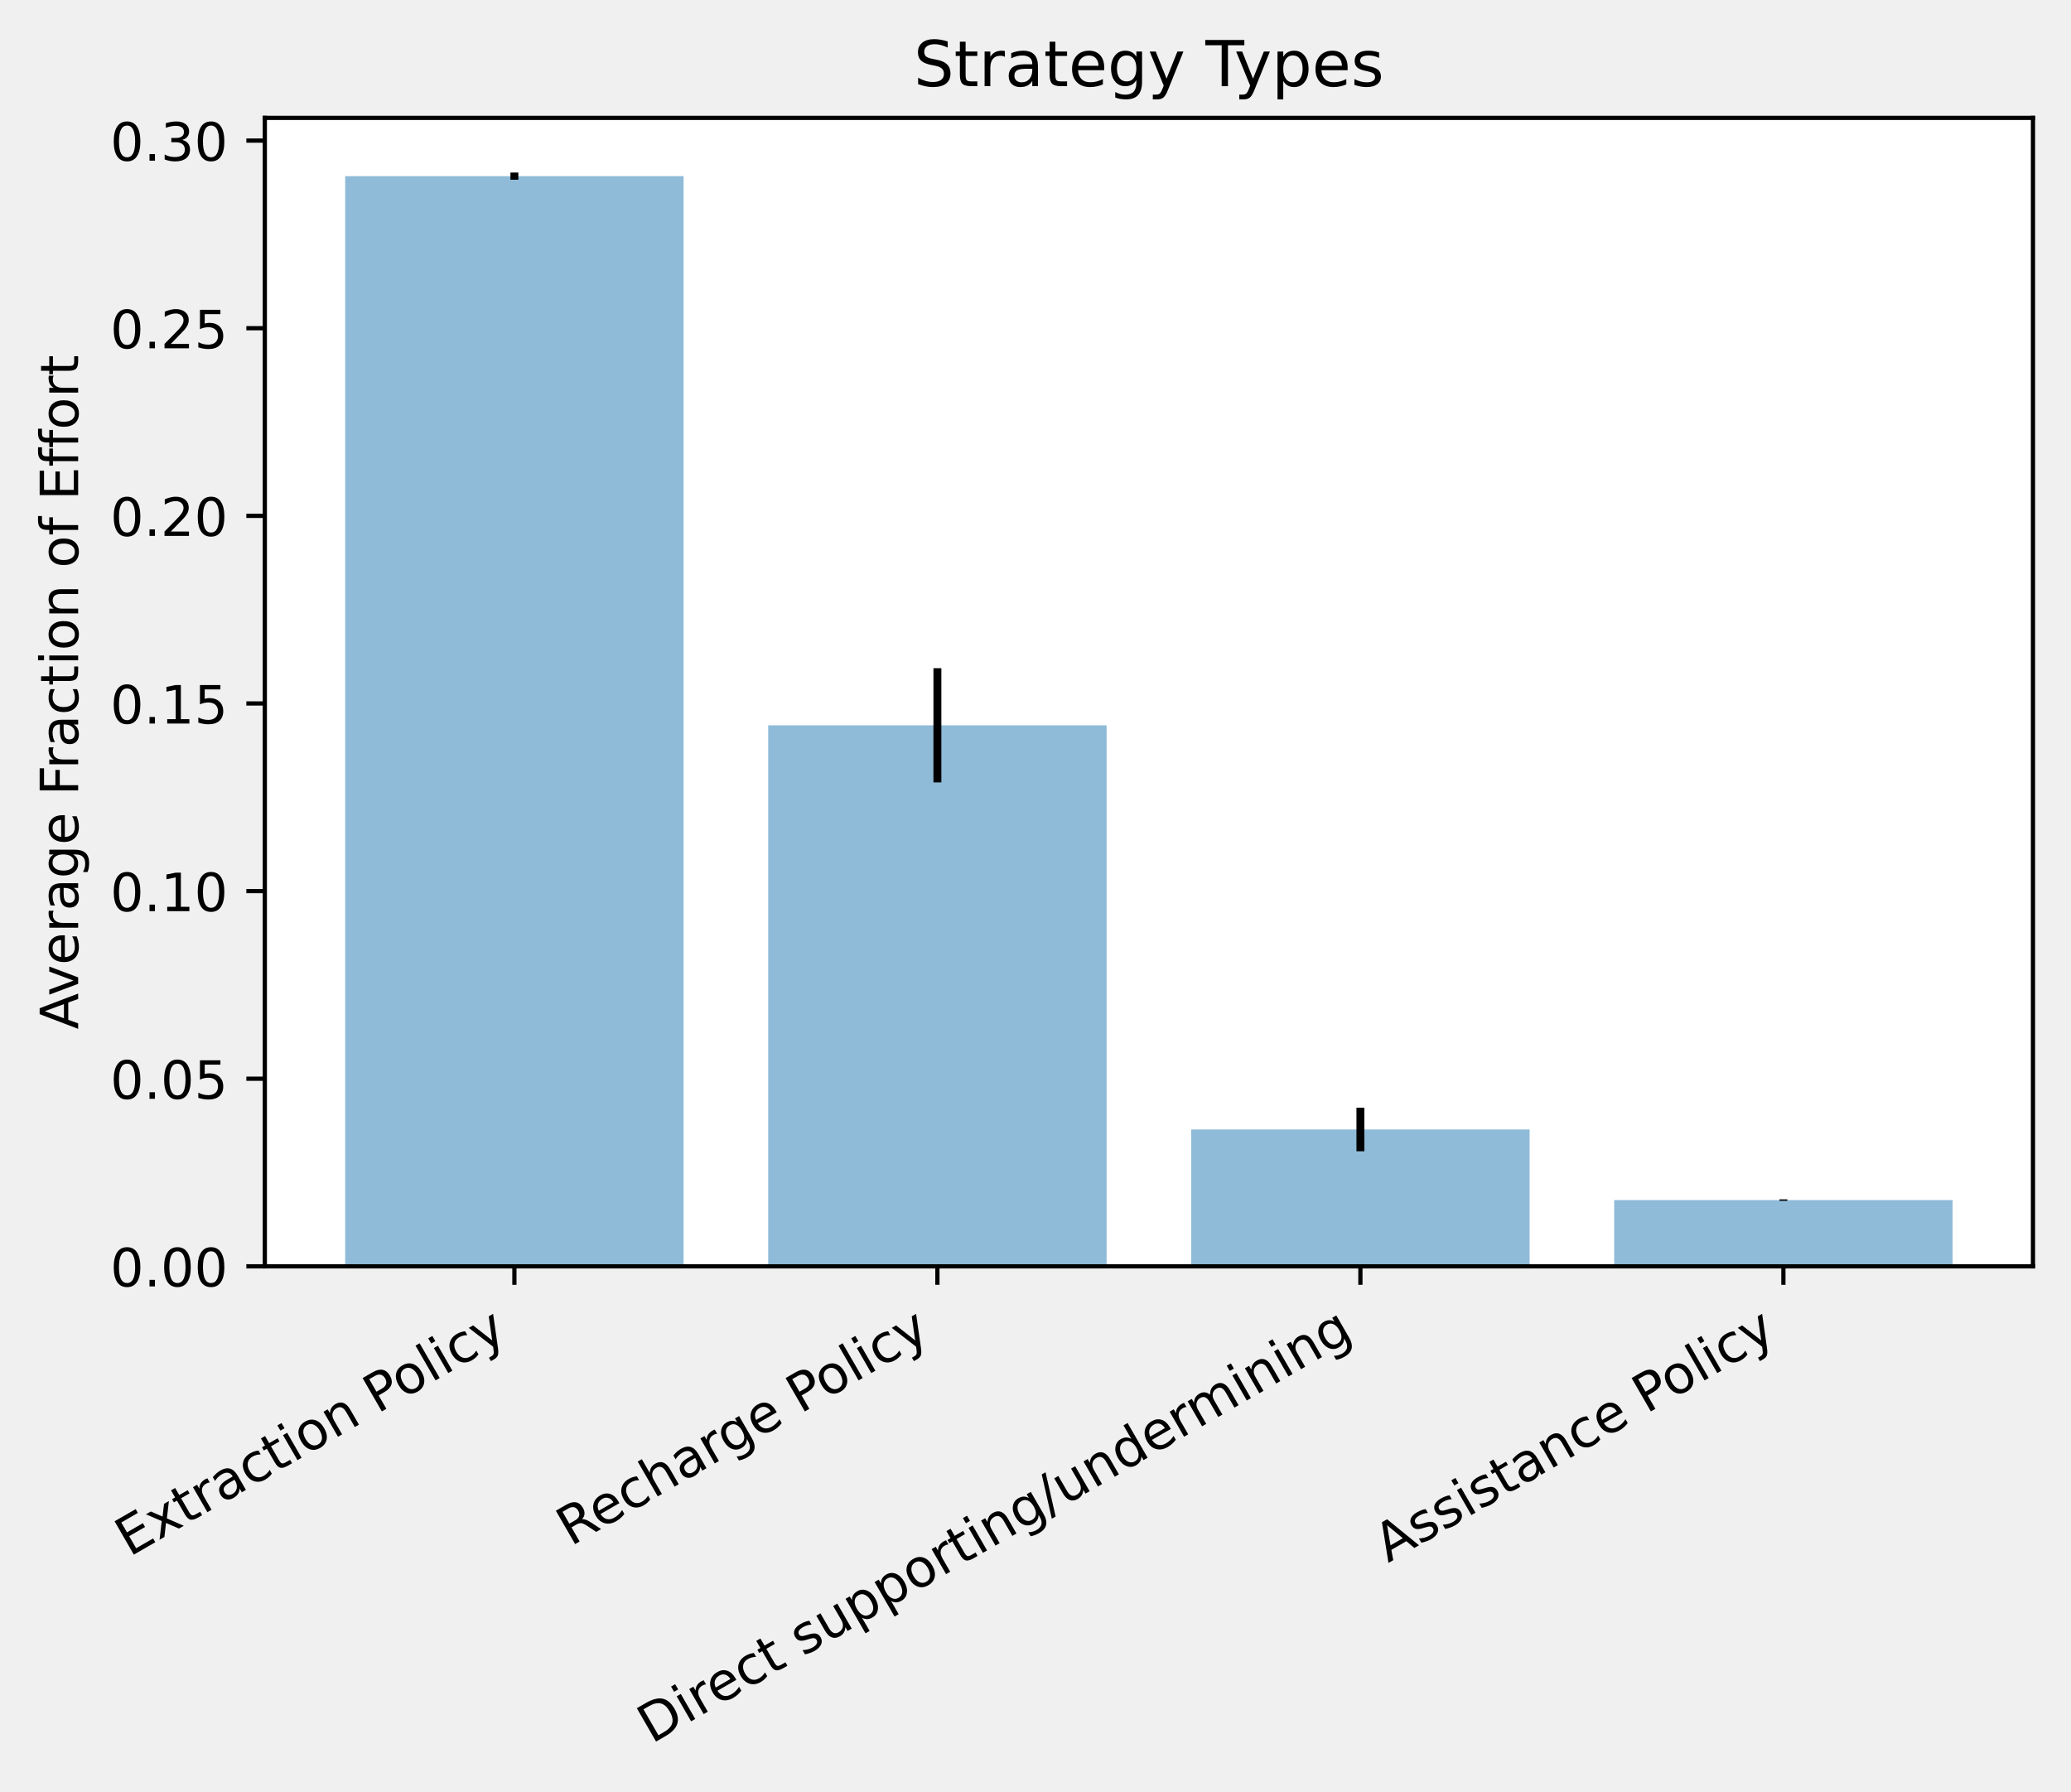
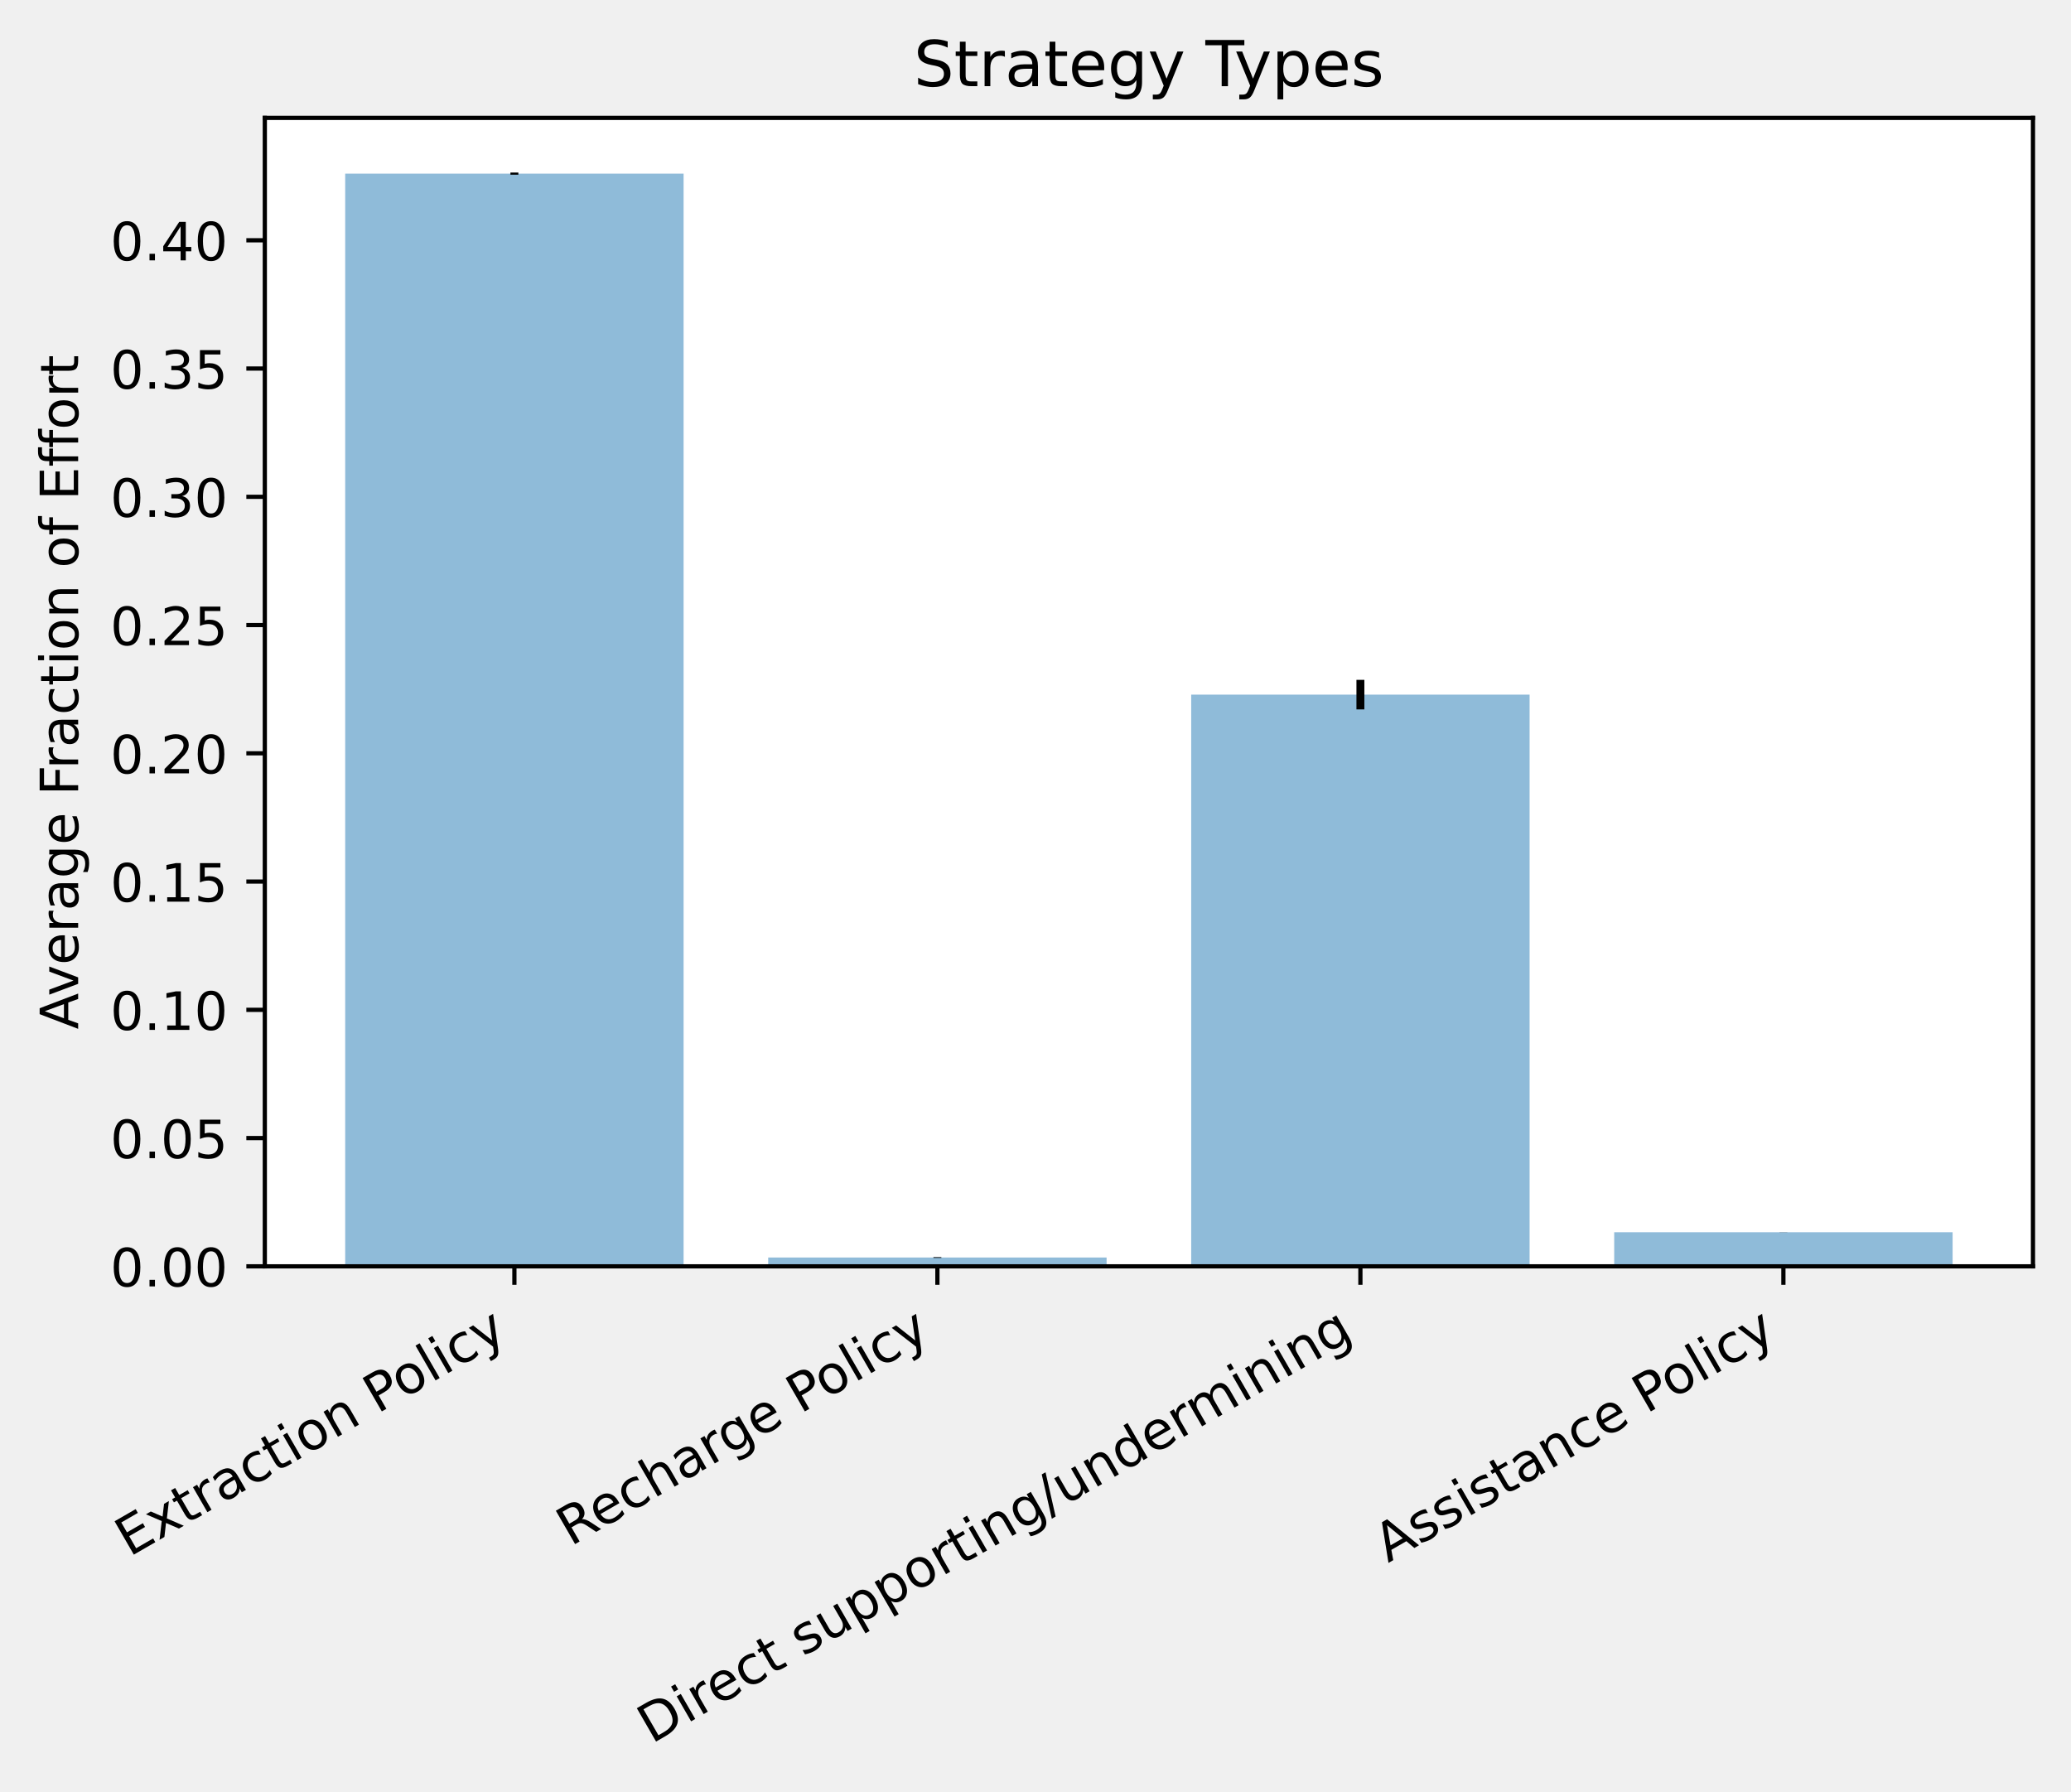
<svg xmlns="http://www.w3.org/2000/svg" xmlns:xlink="http://www.w3.org/1999/xlink" height="339.226pt" version="1.1" viewBox="0 0 392.144 339.226" width="392.144pt">
  <defs>
    <style type="text/css">*{stroke-linecap:butt;stroke-linejoin:round;}</style>
  </defs>
  <g id="figure_1">
    <g id="patch_1">
      <path d="M 0 339.226  L 392.144 339.226  L 392.144 0  L 0 0  z " style="fill:none;" />
    </g>
    <g id="axes_1">
      <g id="patch_2">
        <path d="M 50.144 239.758  L 384.944 239.758  L 384.944 22.318  L 50.144 22.318  z " style="fill:#ffffff;" />
      </g>
      <g id="patch_3">
-         <path clip-path="url(#pcff7a4de95)" d="M 65.362 239.758  L 129.438 239.758  L 129.438 33.351  L 65.362 33.351  z " style="fill:#1f77b4;opacity:0.5;" />
+         <path clip-path="url(#p3c3dd537f5)" d="M 65.362 239.758  L 129.438 239.758  L 129.438 32.874  L 65.362 32.874  z " style="fill:#1f77b4;opacity:0.5;" />
      </g>
      <g id="patch_4">
-         <path clip-path="url(#pcff7a4de95)" d="M 145.458 239.758  L 209.534 239.758  L 209.534 137.328  L 145.458 137.328  z " style="fill:#1f77b4;opacity:0.5;" />
+         <path clip-path="url(#p3c3dd537f5)" d="M 145.458 239.758  L 209.534 239.758  L 209.534 238.086  L 145.458 238.086  z " style="fill:#1f77b4;opacity:0.5;" />
      </g>
      <g id="patch_5">
-         <path clip-path="url(#pcff7a4de95)" d="M 225.553 239.758  L 289.63 239.758  L 289.63 213.842  L 225.553 213.842  z " style="fill:#1f77b4;opacity:0.5;" />
+         <path clip-path="url(#p3c3dd537f5)" d="M 225.553 239.758  L 289.63 239.758  L 289.63 131.515  L 225.553 131.515  z " style="fill:#1f77b4;opacity:0.5;" />
      </g>
      <g id="patch_6">
-         <path clip-path="url(#pcff7a4de95)" d="M 305.649 239.758  L 369.726 239.758  L 369.726 227.213  L 305.649 227.213  z " style="fill:#1f77b4;opacity:0.5;" />
+         <path clip-path="url(#p3c3dd537f5)" d="M 305.649 239.758  L 369.726 239.758  L 369.726 233.301  L 305.649 233.301  z " style="fill:#1f77b4;opacity:0.5;" />
      </g>
      <g id="matplotlib.axis_1">
        <g id="xtick_1">
          <g id="line2d_1">
            <defs>
-               <path d="M 0 0  L 0 3.5  " id="m9e5b67d485" style="stroke:#000000;stroke-width:0.8;" />
+               <path d="M 0 0  L 0 3.5  " id="mbea0cf62f8" style="stroke:#000000;stroke-width:0.8;" />
            </defs>
            <g>
-               <use style="stroke:#000000;stroke-width:0.8;" x="97.4" xlink:href="#m9e5b67d485" y="239.758" />
+               <use style="stroke:#000000;stroke-width:0.8;" x="97.4" xlink:href="#mbea0cf62f8" y="239.758" />
            </g>
          </g>
          <g id="text_1">
            <g transform="translate(24.49108 294.8323)rotate(-30)scale(0.1 -0.1)">
              <defs>
                <path d="M 628 4666  L 3578 4666  L 3578 4134  L 1259 4134  L 1259 2753  L 3481 2753  L 3481 2222  L 1259 2222  L 1259 531  L 3634 531  L 3634 0  L 628 0  L 628 4666  z " id="DejaVuSans-45" transform="scale(0.015625)" />
                <path d="M 3513 3500  L 2247 1797  L 3578 0  L 2900 0  L 1881 1375  L 863 0  L 184 0  L 1544 1831  L 300 3500  L 978 3500  L 1906 2253  L 2834 3500  L 3513 3500  z " id="DejaVuSans-78" transform="scale(0.015625)" />
                <path d="M 1172 4494  L 1172 3500  L 2356 3500  L 2356 3053  L 1172 3053  L 1172 1153  Q 1172 725 1289 603  Q 1406 481 1766 481  L 2356 481  L 2356 0  L 1766 0  Q 1100 0 847 248  Q 594 497 594 1153  L 594 3053  L 172 3053  L 172 3500  L 594 3500  L 594 4494  L 1172 4494  z " id="DejaVuSans-74" transform="scale(0.015625)" />
                <path d="M 2631 2963  Q 2534 3019 2420 3045  Q 2306 3072 2169 3072  Q 1681 3072 1420 2755  Q 1159 2438 1159 1844  L 1159 0  L 581 0  L 581 3500  L 1159 3500  L 1159 2956  Q 1341 3275 1631 3429  Q 1922 3584 2338 3584  Q 2397 3584 2469 3576  Q 2541 3569 2628 3553  L 2631 2963  z " id="DejaVuSans-72" transform="scale(0.015625)" />
                <path d="M 2194 1759  Q 1497 1759 1228 1600  Q 959 1441 959 1056  Q 959 750 1161 570  Q 1363 391 1709 391  Q 2188 391 2477 730  Q 2766 1069 2766 1631  L 2766 1759  L 2194 1759  z M 3341 1997  L 3341 0  L 2766 0  L 2766 531  Q 2569 213 2275 61  Q 1981 -91 1556 -91  Q 1019 -91 701 211  Q 384 513 384 1019  Q 384 1609 779 1909  Q 1175 2209 1959 2209  L 2766 2209  L 2766 2266  Q 2766 2663 2505 2880  Q 2244 3097 1772 3097  Q 1472 3097 1187 3025  Q 903 2953 641 2809  L 641 3341  Q 956 3463 1253 3523  Q 1550 3584 1831 3584  Q 2591 3584 2966 3190  Q 3341 2797 3341 1997  z " id="DejaVuSans-61" transform="scale(0.015625)" />
                <path d="M 3122 3366  L 3122 2828  Q 2878 2963 2633 3030  Q 2388 3097 2138 3097  Q 1578 3097 1268 2742  Q 959 2388 959 1747  Q 959 1106 1268 751  Q 1578 397 2138 397  Q 2388 397 2633 464  Q 2878 531 3122 666  L 3122 134  Q 2881 22 2623 -34  Q 2366 -91 2075 -91  Q 1284 -91 818 406  Q 353 903 353 1747  Q 353 2603 823 3093  Q 1294 3584 2113 3584  Q 2378 3584 2631 3529  Q 2884 3475 3122 3366  z " id="DejaVuSans-63" transform="scale(0.015625)" />
                <path d="M 603 3500  L 1178 3500  L 1178 0  L 603 0  L 603 3500  z M 603 4863  L 1178 4863  L 1178 4134  L 603 4134  L 603 4863  z " id="DejaVuSans-69" transform="scale(0.015625)" />
                <path d="M 1959 3097  Q 1497 3097 1228 2736  Q 959 2375 959 1747  Q 959 1119 1226 758  Q 1494 397 1959 397  Q 2419 397 2687 759  Q 2956 1122 2956 1747  Q 2956 2369 2687 2733  Q 2419 3097 1959 3097  z M 1959 3584  Q 2709 3584 3137 3096  Q 3566 2609 3566 1747  Q 3566 888 3137 398  Q 2709 -91 1959 -91  Q 1206 -91 779 398  Q 353 888 353 1747  Q 353 2609 779 3096  Q 1206 3584 1959 3584  z " id="DejaVuSans-6f" transform="scale(0.015625)" />
                <path d="M 3513 2113  L 3513 0  L 2938 0  L 2938 2094  Q 2938 2591 2744 2837  Q 2550 3084 2163 3084  Q 1697 3084 1428 2787  Q 1159 2491 1159 1978  L 1159 0  L 581 0  L 581 3500  L 1159 3500  L 1159 2956  Q 1366 3272 1645 3428  Q 1925 3584 2291 3584  Q 2894 3584 3203 3211  Q 3513 2838 3513 2113  z " id="DejaVuSans-6e" transform="scale(0.015625)" />
                <path id="DejaVuSans-20" transform="scale(0.015625)" />
                <path d="M 1259 4147  L 1259 2394  L 2053 2394  Q 2494 2394 2734 2622  Q 2975 2850 2975 3272  Q 2975 3691 2734 3919  Q 2494 4147 2053 4147  L 1259 4147  z M 628 4666  L 2053 4666  Q 2838 4666 3239 4311  Q 3641 3956 3641 3272  Q 3641 2581 3239 2228  Q 2838 1875 2053 1875  L 1259 1875  L 1259 0  L 628 0  L 628 4666  z " id="DejaVuSans-50" transform="scale(0.015625)" />
                <path d="M 603 4863  L 1178 4863  L 1178 0  L 603 0  L 603 4863  z " id="DejaVuSans-6c" transform="scale(0.015625)" />
                <path d="M 2059 -325  Q 1816 -950 1584 -1140  Q 1353 -1331 966 -1331  L 506 -1331  L 506 -850  L 844 -850  Q 1081 -850 1212 -737  Q 1344 -625 1503 -206  L 1606 56  L 191 3500  L 800 3500  L 1894 763  L 2988 3500  L 3597 3500  L 2059 -325  z " id="DejaVuSans-79" transform="scale(0.015625)" />
              </defs>
              <use xlink:href="#DejaVuSans-45" />
              <use x="63.184" xlink:href="#DejaVuSans-78" />
              <use x="122.363" xlink:href="#DejaVuSans-74" />
              <use x="161.572" xlink:href="#DejaVuSans-72" />
              <use x="202.686" xlink:href="#DejaVuSans-61" />
              <use x="263.965" xlink:href="#DejaVuSans-63" />
              <use x="318.945" xlink:href="#DejaVuSans-74" />
              <use x="358.154" xlink:href="#DejaVuSans-69" />
              <use x="385.938" xlink:href="#DejaVuSans-6f" />
              <use x="447.119" xlink:href="#DejaVuSans-6e" />
              <use x="510.498" xlink:href="#DejaVuSans-20" />
              <use x="542.285" xlink:href="#DejaVuSans-50" />
              <use x="598.963" xlink:href="#DejaVuSans-6f" />
              <use x="660.145" xlink:href="#DejaVuSans-6c" />
              <use x="687.928" xlink:href="#DejaVuSans-69" />
              <use x="715.711" xlink:href="#DejaVuSans-63" />
              <use x="770.691" xlink:href="#DejaVuSans-79" />
            </g>
          </g>
        </g>
        <g id="xtick_2">
          <g id="line2d_2">
            <g>
-               <use style="stroke:#000000;stroke-width:0.8;" x="177.496" xlink:href="#m9e5b67d485" y="239.758" />
+               <use style="stroke:#000000;stroke-width:0.8;" x="177.496" xlink:href="#mbea0cf62f8" y="239.758" />
            </g>
          </g>
          <g id="text_2">
            <g transform="translate(108.0482 292.8339)rotate(-30)scale(0.1 -0.1)">
              <defs>
                <path d="M 2841 2188  Q 3044 2119 3236 1894  Q 3428 1669 3622 1275  L 4263 0  L 3584 0  L 2988 1197  Q 2756 1666 2539 1819  Q 2322 1972 1947 1972  L 1259 1972  L 1259 0  L 628 0  L 628 4666  L 2053 4666  Q 2853 4666 3247 4331  Q 3641 3997 3641 3322  Q 3641 2881 3436 2590  Q 3231 2300 2841 2188  z M 1259 4147  L 1259 2491  L 2053 2491  Q 2509 2491 2742 2702  Q 2975 2913 2975 3322  Q 2975 3731 2742 3939  Q 2509 4147 2053 4147  L 1259 4147  z " id="DejaVuSans-52" transform="scale(0.015625)" />
                <path d="M 3597 1894  L 3597 1613  L 953 1613  Q 991 1019 1311 708  Q 1631 397 2203 397  Q 2534 397 2845 478  Q 3156 559 3463 722  L 3463 178  Q 3153 47 2828 -22  Q 2503 -91 2169 -91  Q 1331 -91 842 396  Q 353 884 353 1716  Q 353 2575 817 3079  Q 1281 3584 2069 3584  Q 2775 3584 3186 3129  Q 3597 2675 3597 1894  z M 3022 2063  Q 3016 2534 2758 2815  Q 2500 3097 2075 3097  Q 1594 3097 1305 2825  Q 1016 2553 972 2059  L 3022 2063  z " id="DejaVuSans-65" transform="scale(0.015625)" />
                <path d="M 3513 2113  L 3513 0  L 2938 0  L 2938 2094  Q 2938 2591 2744 2837  Q 2550 3084 2163 3084  Q 1697 3084 1428 2787  Q 1159 2491 1159 1978  L 1159 0  L 581 0  L 581 4863  L 1159 4863  L 1159 2956  Q 1366 3272 1645 3428  Q 1925 3584 2291 3584  Q 2894 3584 3203 3211  Q 3513 2838 3513 2113  z " id="DejaVuSans-68" transform="scale(0.015625)" />
                <path d="M 2906 1791  Q 2906 2416 2648 2759  Q 2391 3103 1925 3103  Q 1463 3103 1205 2759  Q 947 2416 947 1791  Q 947 1169 1205 825  Q 1463 481 1925 481  Q 2391 481 2648 825  Q 2906 1169 2906 1791  z M 3481 434  Q 3481 -459 3084 -895  Q 2688 -1331 1869 -1331  Q 1566 -1331 1297 -1286  Q 1028 -1241 775 -1147  L 775 -588  Q 1028 -725 1275 -790  Q 1522 -856 1778 -856  Q 2344 -856 2625 -561  Q 2906 -266 2906 331  L 2906 616  Q 2728 306 2450 153  Q 2172 0 1784 0  Q 1141 0 747 490  Q 353 981 353 1791  Q 353 2603 747 3093  Q 1141 3584 1784 3584  Q 2172 3584 2450 3431  Q 2728 3278 2906 2969  L 2906 3500  L 3481 3500  L 3481 434  z " id="DejaVuSans-67" transform="scale(0.015625)" />
              </defs>
              <use xlink:href="#DejaVuSans-52" />
              <use x="64.982" xlink:href="#DejaVuSans-65" />
              <use x="126.506" xlink:href="#DejaVuSans-63" />
              <use x="181.486" xlink:href="#DejaVuSans-68" />
              <use x="244.865" xlink:href="#DejaVuSans-61" />
              <use x="306.145" xlink:href="#DejaVuSans-72" />
              <use x="345.508" xlink:href="#DejaVuSans-67" />
              <use x="408.984" xlink:href="#DejaVuSans-65" />
              <use x="470.508" xlink:href="#DejaVuSans-20" />
              <use x="502.295" xlink:href="#DejaVuSans-50" />
              <use x="558.973" xlink:href="#DejaVuSans-6f" />
              <use x="620.154" xlink:href="#DejaVuSans-6c" />
              <use x="647.938" xlink:href="#DejaVuSans-69" />
              <use x="675.721" xlink:href="#DejaVuSans-63" />
              <use x="730.701" xlink:href="#DejaVuSans-79" />
            </g>
          </g>
        </g>
        <g id="xtick_3">
          <g id="line2d_3">
            <g>
-               <use style="stroke:#000000;stroke-width:0.8;" x="257.592" xlink:href="#m9e5b67d485" y="239.758" />
+               <use style="stroke:#000000;stroke-width:0.8;" x="257.592" xlink:href="#mbea0cf62f8" y="239.758" />
            </g>
          </g>
          <g id="text_3">
            <g transform="translate(123.38 330.2253)rotate(-30)scale(0.1 -0.1)">
              <defs>
                <path d="M 1259 4147  L 1259 519  L 2022 519  Q 2988 519 3436 956  Q 3884 1394 3884 2338  Q 3884 3275 3436 3711  Q 2988 4147 2022 4147  L 1259 4147  z M 628 4666  L 1925 4666  Q 3281 4666 3915 4102  Q 4550 3538 4550 2338  Q 4550 1131 3912 565  Q 3275 0 1925 0  L 628 0  L 628 4666  z " id="DejaVuSans-44" transform="scale(0.015625)" />
                <path d="M 2834 3397  L 2834 2853  Q 2591 2978 2328 3040  Q 2066 3103 1784 3103  Q 1356 3103 1142 2972  Q 928 2841 928 2578  Q 928 2378 1081 2264  Q 1234 2150 1697 2047  L 1894 2003  Q 2506 1872 2764 1633  Q 3022 1394 3022 966  Q 3022 478 2636 193  Q 2250 -91 1575 -91  Q 1294 -91 989 -36  Q 684 19 347 128  L 347 722  Q 666 556 975 473  Q 1284 391 1588 391  Q 1994 391 2212 530  Q 2431 669 2431 922  Q 2431 1156 2273 1281  Q 2116 1406 1581 1522  L 1381 1569  Q 847 1681 609 1914  Q 372 2147 372 2553  Q 372 3047 722 3315  Q 1072 3584 1716 3584  Q 2034 3584 2315 3537  Q 2597 3491 2834 3397  z " id="DejaVuSans-73" transform="scale(0.015625)" />
                <path d="M 544 1381  L 544 3500  L 1119 3500  L 1119 1403  Q 1119 906 1312 657  Q 1506 409 1894 409  Q 2359 409 2629 706  Q 2900 1003 2900 1516  L 2900 3500  L 3475 3500  L 3475 0  L 2900 0  L 2900 538  Q 2691 219 2414 64  Q 2138 -91 1772 -91  Q 1169 -91 856 284  Q 544 659 544 1381  z M 1991 3584  L 1991 3584  z " id="DejaVuSans-75" transform="scale(0.015625)" />
                <path d="M 1159 525  L 1159 -1331  L 581 -1331  L 581 3500  L 1159 3500  L 1159 2969  Q 1341 3281 1617 3432  Q 1894 3584 2278 3584  Q 2916 3584 3314 3078  Q 3713 2572 3713 1747  Q 3713 922 3314 415  Q 2916 -91 2278 -91  Q 1894 -91 1617 61  Q 1341 213 1159 525  z M 3116 1747  Q 3116 2381 2855 2742  Q 2594 3103 2138 3103  Q 1681 3103 1420 2742  Q 1159 2381 1159 1747  Q 1159 1113 1420 752  Q 1681 391 2138 391  Q 2594 391 2855 752  Q 3116 1113 3116 1747  z " id="DejaVuSans-70" transform="scale(0.015625)" />
                <path d="M 1625 4666  L 2156 4666  L 531 -594  L 0 -594  L 1625 4666  z " id="DejaVuSans-2f" transform="scale(0.015625)" />
                <path d="M 2906 2969  L 2906 4863  L 3481 4863  L 3481 0  L 2906 0  L 2906 525  Q 2725 213 2448 61  Q 2172 -91 1784 -91  Q 1150 -91 751 415  Q 353 922 353 1747  Q 353 2572 751 3078  Q 1150 3584 1784 3584  Q 2172 3584 2448 3432  Q 2725 3281 2906 2969  z M 947 1747  Q 947 1113 1208 752  Q 1469 391 1925 391  Q 2381 391 2643 752  Q 2906 1113 2906 1747  Q 2906 2381 2643 2742  Q 2381 3103 1925 3103  Q 1469 3103 1208 2742  Q 947 2381 947 1747  z " id="DejaVuSans-64" transform="scale(0.015625)" />
                <path d="M 3328 2828  Q 3544 3216 3844 3400  Q 4144 3584 4550 3584  Q 5097 3584 5394 3201  Q 5691 2819 5691 2113  L 5691 0  L 5113 0  L 5113 2094  Q 5113 2597 4934 2840  Q 4756 3084 4391 3084  Q 3944 3084 3684 2787  Q 3425 2491 3425 1978  L 3425 0  L 2847 0  L 2847 2094  Q 2847 2600 2669 2842  Q 2491 3084 2119 3084  Q 1678 3084 1418 2786  Q 1159 2488 1159 1978  L 1159 0  L 581 0  L 581 3500  L 1159 3500  L 1159 2956  Q 1356 3278 1631 3431  Q 1906 3584 2284 3584  Q 2666 3584 2933 3390  Q 3200 3197 3328 2828  z " id="DejaVuSans-6d" transform="scale(0.015625)" />
              </defs>
              <use xlink:href="#DejaVuSans-44" />
              <use x="77.002" xlink:href="#DejaVuSans-69" />
              <use x="104.785" xlink:href="#DejaVuSans-72" />
              <use x="143.648" xlink:href="#DejaVuSans-65" />
              <use x="205.172" xlink:href="#DejaVuSans-63" />
              <use x="260.152" xlink:href="#DejaVuSans-74" />
              <use x="299.361" xlink:href="#DejaVuSans-20" />
              <use x="331.148" xlink:href="#DejaVuSans-73" />
              <use x="383.248" xlink:href="#DejaVuSans-75" />
              <use x="446.627" xlink:href="#DejaVuSans-70" />
              <use x="510.104" xlink:href="#DejaVuSans-70" />
              <use x="573.58" xlink:href="#DejaVuSans-6f" />
              <use x="634.762" xlink:href="#DejaVuSans-72" />
              <use x="675.875" xlink:href="#DejaVuSans-74" />
              <use x="715.084" xlink:href="#DejaVuSans-69" />
              <use x="742.867" xlink:href="#DejaVuSans-6e" />
              <use x="806.246" xlink:href="#DejaVuSans-67" />
              <use x="869.723" xlink:href="#DejaVuSans-2f" />
              <use x="903.414" xlink:href="#DejaVuSans-75" />
              <use x="966.793" xlink:href="#DejaVuSans-6e" />
              <use x="1030.172" xlink:href="#DejaVuSans-64" />
              <use x="1093.648" xlink:href="#DejaVuSans-65" />
              <use x="1155.172" xlink:href="#DejaVuSans-72" />
              <use x="1194.535" xlink:href="#DejaVuSans-6d" />
              <use x="1291.947" xlink:href="#DejaVuSans-69" />
              <use x="1319.73" xlink:href="#DejaVuSans-6e" />
              <use x="1383.109" xlink:href="#DejaVuSans-69" />
              <use x="1410.893" xlink:href="#DejaVuSans-6e" />
              <use x="1474.271" xlink:href="#DejaVuSans-67" />
            </g>
          </g>
        </g>
        <g id="xtick_4">
          <g id="line2d_4">
            <g>
-               <use style="stroke:#000000;stroke-width:0.8;" x="337.687" xlink:href="#m9e5b67d485" y="239.758" />
+               <use style="stroke:#000000;stroke-width:0.8;" x="337.687" xlink:href="#mbea0cf62f8" y="239.758" />
            </g>
          </g>
          <g id="text_4">
            <g transform="translate(262.8431 295.9495)rotate(-30)scale(0.1 -0.1)">
              <defs>
                <path d="M 2188 4044  L 1331 1722  L 3047 1722  L 2188 4044  z M 1831 4666  L 2547 4666  L 4325 0  L 3669 0  L 3244 1197  L 1141 1197  L 716 0  L 50 0  L 1831 4666  z " id="DejaVuSans-41" transform="scale(0.015625)" />
              </defs>
              <use xlink:href="#DejaVuSans-41" />
              <use x="68.408" xlink:href="#DejaVuSans-73" />
              <use x="120.508" xlink:href="#DejaVuSans-73" />
              <use x="172.607" xlink:href="#DejaVuSans-69" />
              <use x="200.391" xlink:href="#DejaVuSans-73" />
              <use x="252.49" xlink:href="#DejaVuSans-74" />
              <use x="291.699" xlink:href="#DejaVuSans-61" />
              <use x="352.979" xlink:href="#DejaVuSans-6e" />
              <use x="416.357" xlink:href="#DejaVuSans-63" />
              <use x="471.338" xlink:href="#DejaVuSans-65" />
              <use x="532.861" xlink:href="#DejaVuSans-20" />
              <use x="564.648" xlink:href="#DejaVuSans-50" />
              <use x="621.326" xlink:href="#DejaVuSans-6f" />
              <use x="682.508" xlink:href="#DejaVuSans-6c" />
              <use x="710.291" xlink:href="#DejaVuSans-69" />
              <use x="738.074" xlink:href="#DejaVuSans-63" />
              <use x="793.055" xlink:href="#DejaVuSans-79" />
            </g>
          </g>
        </g>
      </g>
      <g id="matplotlib.axis_2">
        <g id="ytick_1">
          <g id="line2d_5">
            <defs>
-               <path d="M 0 0  L -3.5 0  " id="m74af790c4d" style="stroke:#000000;stroke-width:0.8;" />
+               <path d="M 0 0  L -3.5 0  " id="mab9cd6f4e9" style="stroke:#000000;stroke-width:0.8;" />
            </defs>
            <g>
-               <use style="stroke:#000000;stroke-width:0.8;" x="50.144" xlink:href="#m74af790c4d" y="239.758" />
+               <use style="stroke:#000000;stroke-width:0.8;" x="50.144" xlink:href="#mab9cd6f4e9" y="239.758" />
            </g>
          </g>
          <g id="text_5">
            <g transform="translate(20.87813 243.5573)scale(0.1 -0.1)">
              <defs>
                <path d="M 2034 4250  Q 1547 4250 1301 3770  Q 1056 3291 1056 2328  Q 1056 1369 1301 889  Q 1547 409 2034 409  Q 2525 409 2770 889  Q 3016 1369 3016 2328  Q 3016 3291 2770 3770  Q 2525 4250 2034 4250  z M 2034 4750  Q 2819 4750 3233 4129  Q 3647 3509 3647 2328  Q 3647 1150 3233 529  Q 2819 -91 2034 -91  Q 1250 -91 836 529  Q 422 1150 422 2328  Q 422 3509 836 4129  Q 1250 4750 2034 4750  z " id="DejaVuSans-30" transform="scale(0.015625)" />
                <path d="M 684 794  L 1344 794  L 1344 0  L 684 0  L 684 794  z " id="DejaVuSans-2e" transform="scale(0.015625)" />
              </defs>
              <use xlink:href="#DejaVuSans-30" />
              <use x="63.623" xlink:href="#DejaVuSans-2e" />
              <use x="95.41" xlink:href="#DejaVuSans-30" />
              <use x="159.033" xlink:href="#DejaVuSans-30" />
            </g>
          </g>
        </g>
        <g id="ytick_2">
          <g id="line2d_6">
            <g>
-               <use style="stroke:#000000;stroke-width:0.8;" x="50.144" xlink:href="#m74af790c4d" y="204.235" />
+               <use style="stroke:#000000;stroke-width:0.8;" x="50.144" xlink:href="#mab9cd6f4e9" y="215.475" />
            </g>
          </g>
          <g id="text_6">
-             <g transform="translate(20.87813 208.0343)scale(0.1 -0.1)">
+             <g transform="translate(20.87813 219.2744)scale(0.1 -0.1)">
              <defs>
                <path d="M 691 4666  L 3169 4666  L 3169 4134  L 1269 4134  L 1269 2991  Q 1406 3038 1543 3061  Q 1681 3084 1819 3084  Q 2600 3084 3056 2656  Q 3513 2228 3513 1497  Q 3513 744 3044 326  Q 2575 -91 1722 -91  Q 1428 -91 1123 -41  Q 819 9 494 109  L 494 744  Q 775 591 1075 516  Q 1375 441 1709 441  Q 2250 441 2565 725  Q 2881 1009 2881 1497  Q 2881 1984 2565 2268  Q 2250 2553 1709 2553  Q 1456 2553 1204 2497  Q 953 2441 691 2322  L 691 4666  z " id="DejaVuSans-35" transform="scale(0.015625)" />
              </defs>
              <use xlink:href="#DejaVuSans-30" />
              <use x="63.623" xlink:href="#DejaVuSans-2e" />
              <use x="95.41" xlink:href="#DejaVuSans-30" />
              <use x="159.033" xlink:href="#DejaVuSans-35" />
            </g>
          </g>
        </g>
        <g id="ytick_3">
          <g id="line2d_7">
            <g>
-               <use style="stroke:#000000;stroke-width:0.8;" x="50.144" xlink:href="#m74af790c4d" y="168.712" />
+               <use style="stroke:#000000;stroke-width:0.8;" x="50.144" xlink:href="#mab9cd6f4e9" y="191.192" />
            </g>
          </g>
          <g id="text_7">
-             <g transform="translate(20.87813 172.5112)scale(0.1 -0.1)">
+             <g transform="translate(20.87813 194.9915)scale(0.1 -0.1)">
              <defs>
                <path d="M 794 531  L 1825 531  L 1825 4091  L 703 3866  L 703 4441  L 1819 4666  L 2450 4666  L 2450 531  L 3481 531  L 3481 0  L 794 0  L 794 531  z " id="DejaVuSans-31" transform="scale(0.015625)" />
              </defs>
              <use xlink:href="#DejaVuSans-30" />
              <use x="63.623" xlink:href="#DejaVuSans-2e" />
              <use x="95.41" xlink:href="#DejaVuSans-31" />
              <use x="159.033" xlink:href="#DejaVuSans-30" />
            </g>
          </g>
        </g>
        <g id="ytick_4">
          <g id="line2d_8">
            <g>
-               <use style="stroke:#000000;stroke-width:0.8;" x="50.144" xlink:href="#m74af790c4d" y="133.189" />
+               <use style="stroke:#000000;stroke-width:0.8;" x="50.144" xlink:href="#mab9cd6f4e9" y="166.909" />
            </g>
          </g>
          <g id="text_8">
-             <g transform="translate(20.87813 136.9881)scale(0.1 -0.1)">
+             <g transform="translate(20.87813 170.7085)scale(0.1 -0.1)">
              <use xlink:href="#DejaVuSans-30" />
              <use x="63.623" xlink:href="#DejaVuSans-2e" />
              <use x="95.41" xlink:href="#DejaVuSans-31" />
              <use x="159.033" xlink:href="#DejaVuSans-35" />
            </g>
          </g>
        </g>
        <g id="ytick_5">
          <g id="line2d_9">
            <g>
-               <use style="stroke:#000000;stroke-width:0.8;" x="50.144" xlink:href="#m74af790c4d" y="97.666" />
+               <use style="stroke:#000000;stroke-width:0.8;" x="50.144" xlink:href="#mab9cd6f4e9" y="142.626" />
            </g>
          </g>
          <g id="text_9">
-             <g transform="translate(20.87813 101.4651)scale(0.1 -0.1)">
+             <g transform="translate(20.87813 146.4256)scale(0.1 -0.1)">
              <defs>
                <path d="M 1228 531  L 3431 531  L 3431 0  L 469 0  L 469 531  Q 828 903 1448 1529  Q 2069 2156 2228 2338  Q 2531 2678 2651 2914  Q 2772 3150 2772 3378  Q 2772 3750 2511 3984  Q 2250 4219 1831 4219  Q 1534 4219 1204 4116  Q 875 4013 500 3803  L 500 4441  Q 881 4594 1212 4672  Q 1544 4750 1819 4750  Q 2544 4750 2975 4387  Q 3406 4025 3406 3419  Q 3406 3131 3298 2873  Q 3191 2616 2906 2266  Q 2828 2175 2409 1742  Q 1991 1309 1228 531  z " id="DejaVuSans-32" transform="scale(0.015625)" />
              </defs>
              <use xlink:href="#DejaVuSans-30" />
              <use x="63.623" xlink:href="#DejaVuSans-2e" />
              <use x="95.41" xlink:href="#DejaVuSans-32" />
              <use x="159.033" xlink:href="#DejaVuSans-30" />
            </g>
          </g>
        </g>
        <g id="ytick_6">
          <g id="line2d_10">
            <g>
-               <use style="stroke:#000000;stroke-width:0.8;" x="50.144" xlink:href="#m74af790c4d" y="62.143" />
+               <use style="stroke:#000000;stroke-width:0.8;" x="50.144" xlink:href="#mab9cd6f4e9" y="118.343" />
            </g>
          </g>
          <g id="text_10">
-             <g transform="translate(20.87813 65.94199)scale(0.1 -0.1)">
+             <g transform="translate(20.87813 122.1427)scale(0.1 -0.1)">
              <use xlink:href="#DejaVuSans-30" />
              <use x="63.623" xlink:href="#DejaVuSans-2e" />
              <use x="95.41" xlink:href="#DejaVuSans-32" />
              <use x="159.033" xlink:href="#DejaVuSans-35" />
            </g>
          </g>
        </g>
        <g id="ytick_7">
          <g id="line2d_11">
            <g>
-               <use style="stroke:#000000;stroke-width:0.8;" x="50.144" xlink:href="#m74af790c4d" y="26.62" />
+               <use style="stroke:#000000;stroke-width:0.8;" x="50.144" xlink:href="#mab9cd6f4e9" y="94.061" />
            </g>
          </g>
          <g id="text_11">
-             <g transform="translate(20.87813 30.41892)scale(0.1 -0.1)">
+             <g transform="translate(20.87813 97.85973)scale(0.1 -0.1)">
              <defs>
                <path d="M 2597 2516  Q 3050 2419 3304 2112  Q 3559 1806 3559 1356  Q 3559 666 3084 287  Q 2609 -91 1734 -91  Q 1441 -91 1130 -33  Q 819 25 488 141  L 488 750  Q 750 597 1062 519  Q 1375 441 1716 441  Q 2309 441 2620 675  Q 2931 909 2931 1356  Q 2931 1769 2642 2001  Q 2353 2234 1838 2234  L 1294 2234  L 1294 2753  L 1863 2753  Q 2328 2753 2575 2939  Q 2822 3125 2822 3475  Q 2822 3834 2567 4026  Q 2313 4219 1838 4219  Q 1578 4219 1281 4162  Q 984 4106 628 3988  L 628 4550  Q 988 4650 1302 4700  Q 1616 4750 1894 4750  Q 2613 4750 3031 4423  Q 3450 4097 3450 3541  Q 3450 3153 3228 2886  Q 3006 2619 2597 2516  z " id="DejaVuSans-33" transform="scale(0.015625)" />
              </defs>
              <use xlink:href="#DejaVuSans-30" />
              <use x="63.623" xlink:href="#DejaVuSans-2e" />
              <use x="95.41" xlink:href="#DejaVuSans-33" />
              <use x="159.033" xlink:href="#DejaVuSans-30" />
            </g>
          </g>
        </g>
-         <g id="text_12">
+         <g id="ytick_8">
+           <g id="line2d_12">
+             <g>
+               <use style="stroke:#000000;stroke-width:0.8;" x="50.144" xlink:href="#mab9cd6f4e9" y="69.778" />
+             </g>
+           </g>
+           <g id="text_12">
+             <g transform="translate(20.87813 73.57679)scale(0.1 -0.1)">
+               <use xlink:href="#DejaVuSans-30" />
+               <use x="63.623" xlink:href="#DejaVuSans-2e" />
+               <use x="95.41" xlink:href="#DejaVuSans-33" />
+               <use x="159.033" xlink:href="#DejaVuSans-35" />
+             </g>
+           </g>
+         </g>
+         <g id="ytick_9">
+           <g id="line2d_13">
+             <g>
+               <use style="stroke:#000000;stroke-width:0.8;" x="50.144" xlink:href="#mab9cd6f4e9" y="45.495" />
+             </g>
+           </g>
+           <g id="text_13">
+             <g transform="translate(20.87813 49.29386)scale(0.1 -0.1)">
+               <defs>
+                 <path d="M 2419 4116  L 825 1625  L 2419 1625  L 2419 4116  z M 2253 4666  L 3047 4666  L 3047 1625  L 3713 1625  L 3713 1100  L 3047 1100  L 3047 0  L 2419 0  L 2419 1100  L 313 1100  L 313 1709  L 2253 4666  z " id="DejaVuSans-34" transform="scale(0.015625)" />
+               </defs>
+               <use xlink:href="#DejaVuSans-30" />
+               <use x="63.623" xlink:href="#DejaVuSans-2e" />
+               <use x="95.41" xlink:href="#DejaVuSans-34" />
+               <use x="159.033" xlink:href="#DejaVuSans-30" />
+             </g>
+           </g>
+         </g>
+         <g id="text_14">
          <g transform="translate(14.79844 194.8717)rotate(-90)scale(0.1 -0.1)">
            <defs>
              <path d="M 191 3500  L 800 3500  L 1894 563  L 2988 3500  L 3597 3500  L 2284 0  L 1503 0  L 191 3500  z " id="DejaVuSans-76" transform="scale(0.015625)" />
              <path d="M 628 4666  L 3309 4666  L 3309 4134  L 1259 4134  L 1259 2759  L 3109 2759  L 3109 2228  L 1259 2228  L 1259 0  L 628 0  L 628 4666  z " id="DejaVuSans-46" transform="scale(0.015625)" />
              <path d="M 2375 4863  L 2375 4384  L 1825 4384  Q 1516 4384 1395 4259  Q 1275 4134 1275 3809  L 1275 3500  L 2222 3500  L 2222 3053  L 1275 3053  L 1275 0  L 697 0  L 697 3053  L 147 3053  L 147 3500  L 697 3500  L 697 3744  Q 697 4328 969 4595  Q 1241 4863 1831 4863  L 2375 4863  z " id="DejaVuSans-66" transform="scale(0.015625)" />
            </defs>
            <use xlink:href="#DejaVuSans-41" />
            <use x="62.533" xlink:href="#DejaVuSans-76" />
            <use x="121.713" xlink:href="#DejaVuSans-65" />
            <use x="183.236" xlink:href="#DejaVuSans-72" />
            <use x="224.35" xlink:href="#DejaVuSans-61" />
            <use x="285.629" xlink:href="#DejaVuSans-67" />
            <use x="349.105" xlink:href="#DejaVuSans-65" />
            <use x="410.629" xlink:href="#DejaVuSans-20" />
            <use x="442.416" xlink:href="#DejaVuSans-46" />
            <use x="492.686" xlink:href="#DejaVuSans-72" />
            <use x="533.799" xlink:href="#DejaVuSans-61" />
            <use x="595.078" xlink:href="#DejaVuSans-63" />
            <use x="650.059" xlink:href="#DejaVuSans-74" />
            <use x="689.268" xlink:href="#DejaVuSans-69" />
            <use x="717.051" xlink:href="#DejaVuSans-6f" />
            <use x="778.232" xlink:href="#DejaVuSans-6e" />
            <use x="841.611" xlink:href="#DejaVuSans-20" />
            <use x="873.398" xlink:href="#DejaVuSans-6f" />
            <use x="934.58" xlink:href="#DejaVuSans-66" />
            <use x="969.785" xlink:href="#DejaVuSans-20" />
            <use x="1001.572" xlink:href="#DejaVuSans-45" />
            <use x="1064.756" xlink:href="#DejaVuSans-66" />
            <use x="1099.961" xlink:href="#DejaVuSans-66" />
            <use x="1135.166" xlink:href="#DejaVuSans-6f" />
            <use x="1196.348" xlink:href="#DejaVuSans-72" />
            <use x="1237.461" xlink:href="#DejaVuSans-74" />
          </g>
        </g>
      </g>
      <g id="LineCollection_1">
-         <path clip-path="url(#pcff7a4de95)" d="M 97.4 34.029  L 97.4 32.672  " style="fill:none;stroke:#000000;stroke-width:1.5;" />
-         <path clip-path="url(#pcff7a4de95)" d="M 177.496 148.14  L 177.496 126.516  " style="fill:none;stroke:#000000;stroke-width:1.5;" />
-         <path clip-path="url(#pcff7a4de95)" d="M 257.592 217.967  L 257.592 209.717  " style="fill:none;stroke:#000000;stroke-width:1.5;" />
-         <path clip-path="url(#pcff7a4de95)" d="M 337.687 227.351  L 337.687 227.076  " style="fill:none;stroke:#000000;stroke-width:1.5;" />
+         <path clip-path="url(#p3c3dd537f5)" d="M 97.4 33.076  L 97.4 32.672  " style="fill:none;stroke:#000000;stroke-width:1.5;" />
+         <path clip-path="url(#p3c3dd537f5)" d="M 177.496 238.158  L 177.496 238.014  " style="fill:none;stroke:#000000;stroke-width:1.5;" />
+         <path clip-path="url(#p3c3dd537f5)" d="M 257.592 134.308  L 257.592 128.722  " style="fill:none;stroke:#000000;stroke-width:1.5;" />
+         <path clip-path="url(#p3c3dd537f5)" d="M 337.687 233.314  L 337.687 233.287  " style="fill:none;stroke:#000000;stroke-width:1.5;" />
      </g>
      <g id="patch_7">
        <path d="M 50.144 239.758  L 50.144 22.318  " style="fill:none;stroke:#000000;stroke-linecap:square;stroke-linejoin:miter;stroke-width:0.8;" />
      </g>
      <g id="patch_8">
        <path d="M 384.944 239.758  L 384.944 22.318  " style="fill:none;stroke:#000000;stroke-linecap:square;stroke-linejoin:miter;stroke-width:0.8;" />
      </g>
      <g id="patch_9">
        <path d="M 50.144 239.758  L 384.944 239.758  " style="fill:none;stroke:#000000;stroke-linecap:square;stroke-linejoin:miter;stroke-width:0.8;" />
      </g>
      <g id="patch_10">
        <path d="M 50.144 22.318  L 384.944 22.318  " style="fill:none;stroke:#000000;stroke-linecap:square;stroke-linejoin:miter;stroke-width:0.8;" />
      </g>
-       <g id="text_13">
+       <g id="text_15">
        <g transform="translate(173.0228 16.31812)scale(0.12 -0.12)">
          <defs>
            <path d="M 3425 4513  L 3425 3897  Q 3066 4069 2747 4153  Q 2428 4238 2131 4238  Q 1616 4238 1336 4038  Q 1056 3838 1056 3469  Q 1056 3159 1242 3001  Q 1428 2844 1947 2747  L 2328 2669  Q 3034 2534 3370 2195  Q 3706 1856 3706 1288  Q 3706 609 3251 259  Q 2797 -91 1919 -91  Q 1588 -91 1214 -16  Q 841 59 441 206  L 441 856  Q 825 641 1194 531  Q 1563 422 1919 422  Q 2459 422 2753 634  Q 3047 847 3047 1241  Q 3047 1584 2836 1778  Q 2625 1972 2144 2069  L 1759 2144  Q 1053 2284 737 2584  Q 422 2884 422 3419  Q 422 4038 858 4394  Q 1294 4750 2059 4750  Q 2388 4750 2728 4690  Q 3069 4631 3425 4513  z " id="DejaVuSans-53" transform="scale(0.015625)" />
            <path d="M -19 4666  L 3928 4666  L 3928 4134  L 2272 4134  L 2272 0  L 1638 0  L 1638 4134  L -19 4134  L -19 4666  z " id="DejaVuSans-54" transform="scale(0.015625)" />
          </defs>
          <use xlink:href="#DejaVuSans-53" />
          <use x="63.477" xlink:href="#DejaVuSans-74" />
          <use x="102.686" xlink:href="#DejaVuSans-72" />
          <use x="143.799" xlink:href="#DejaVuSans-61" />
          <use x="205.078" xlink:href="#DejaVuSans-74" />
          <use x="244.287" xlink:href="#DejaVuSans-65" />
          <use x="305.811" xlink:href="#DejaVuSans-67" />
          <use x="369.287" xlink:href="#DejaVuSans-79" />
          <use x="428.467" xlink:href="#DejaVuSans-20" />
          <use x="460.254" xlink:href="#DejaVuSans-54" />
          <use x="505.713" xlink:href="#DejaVuSans-79" />
          <use x="564.893" xlink:href="#DejaVuSans-70" />
          <use x="628.369" xlink:href="#DejaVuSans-65" />
          <use x="689.893" xlink:href="#DejaVuSans-73" />
        </g>
      </g>
    </g>
  </g>
  <defs>
-     <clipPath id="pcff7a4de95">
+     <clipPath id="p3c3dd537f5">
      <rect height="217.44" width="334.8" x="50.144" y="22.318" />
    </clipPath>
  </defs>
</svg>
